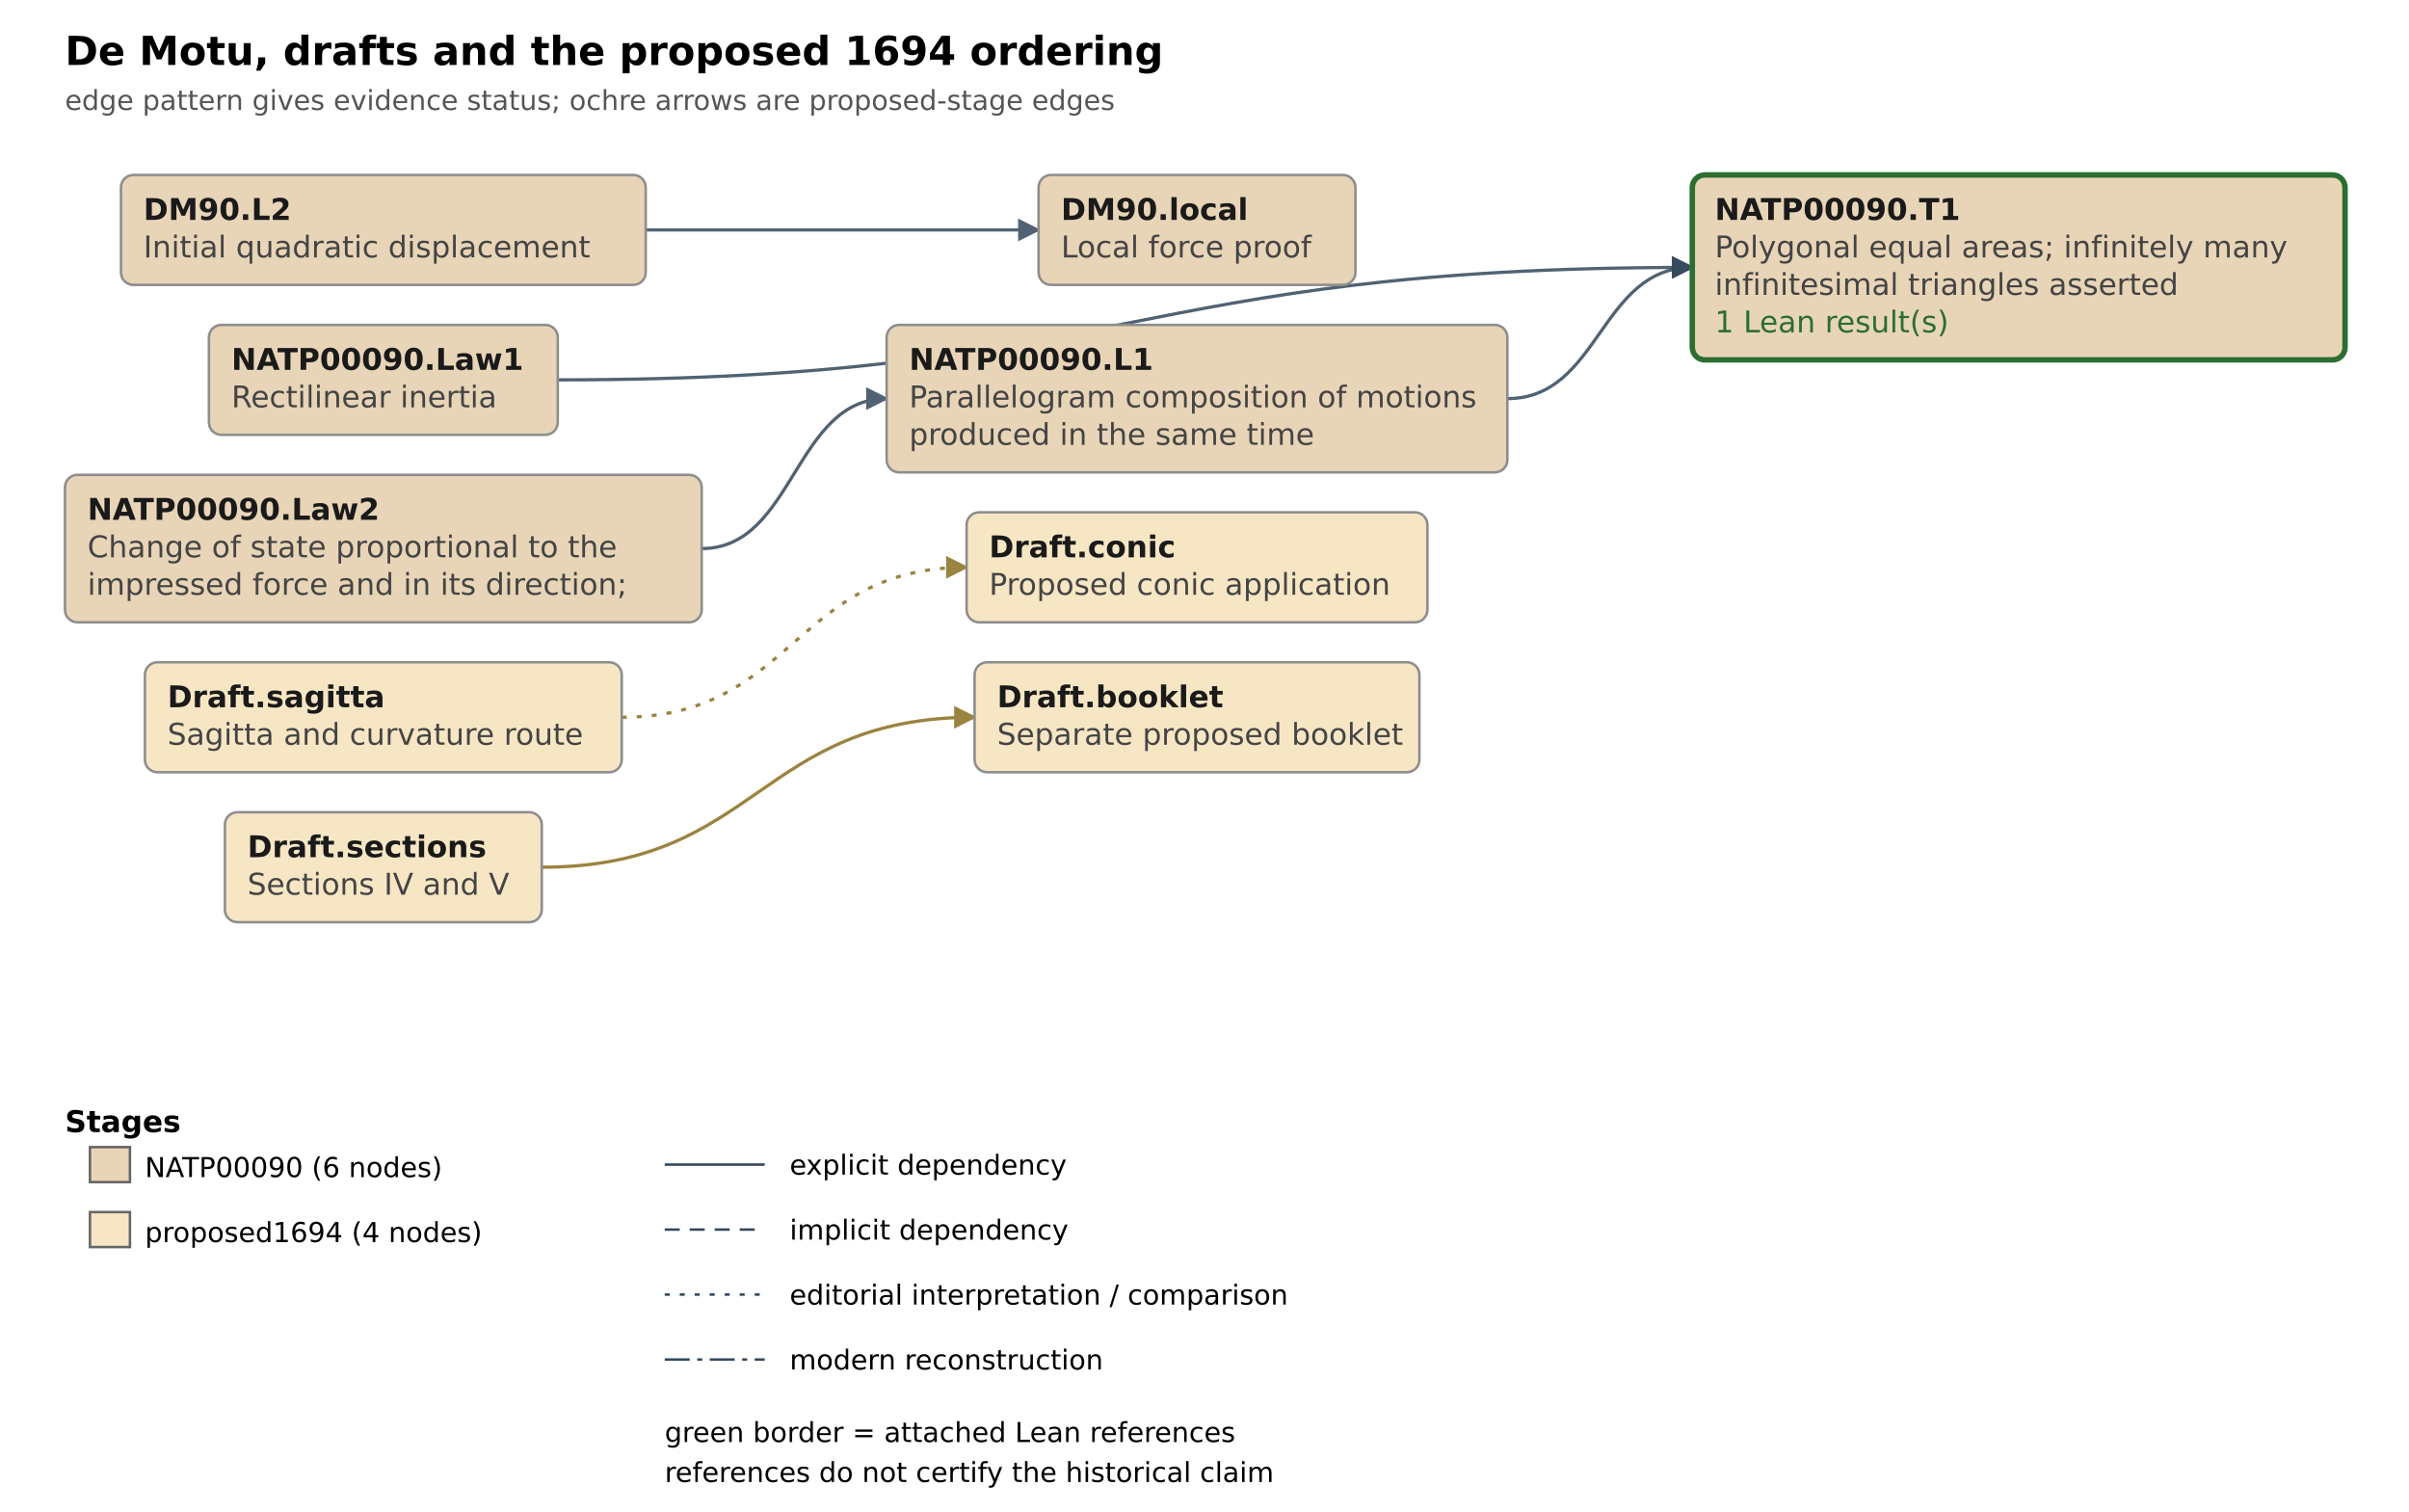
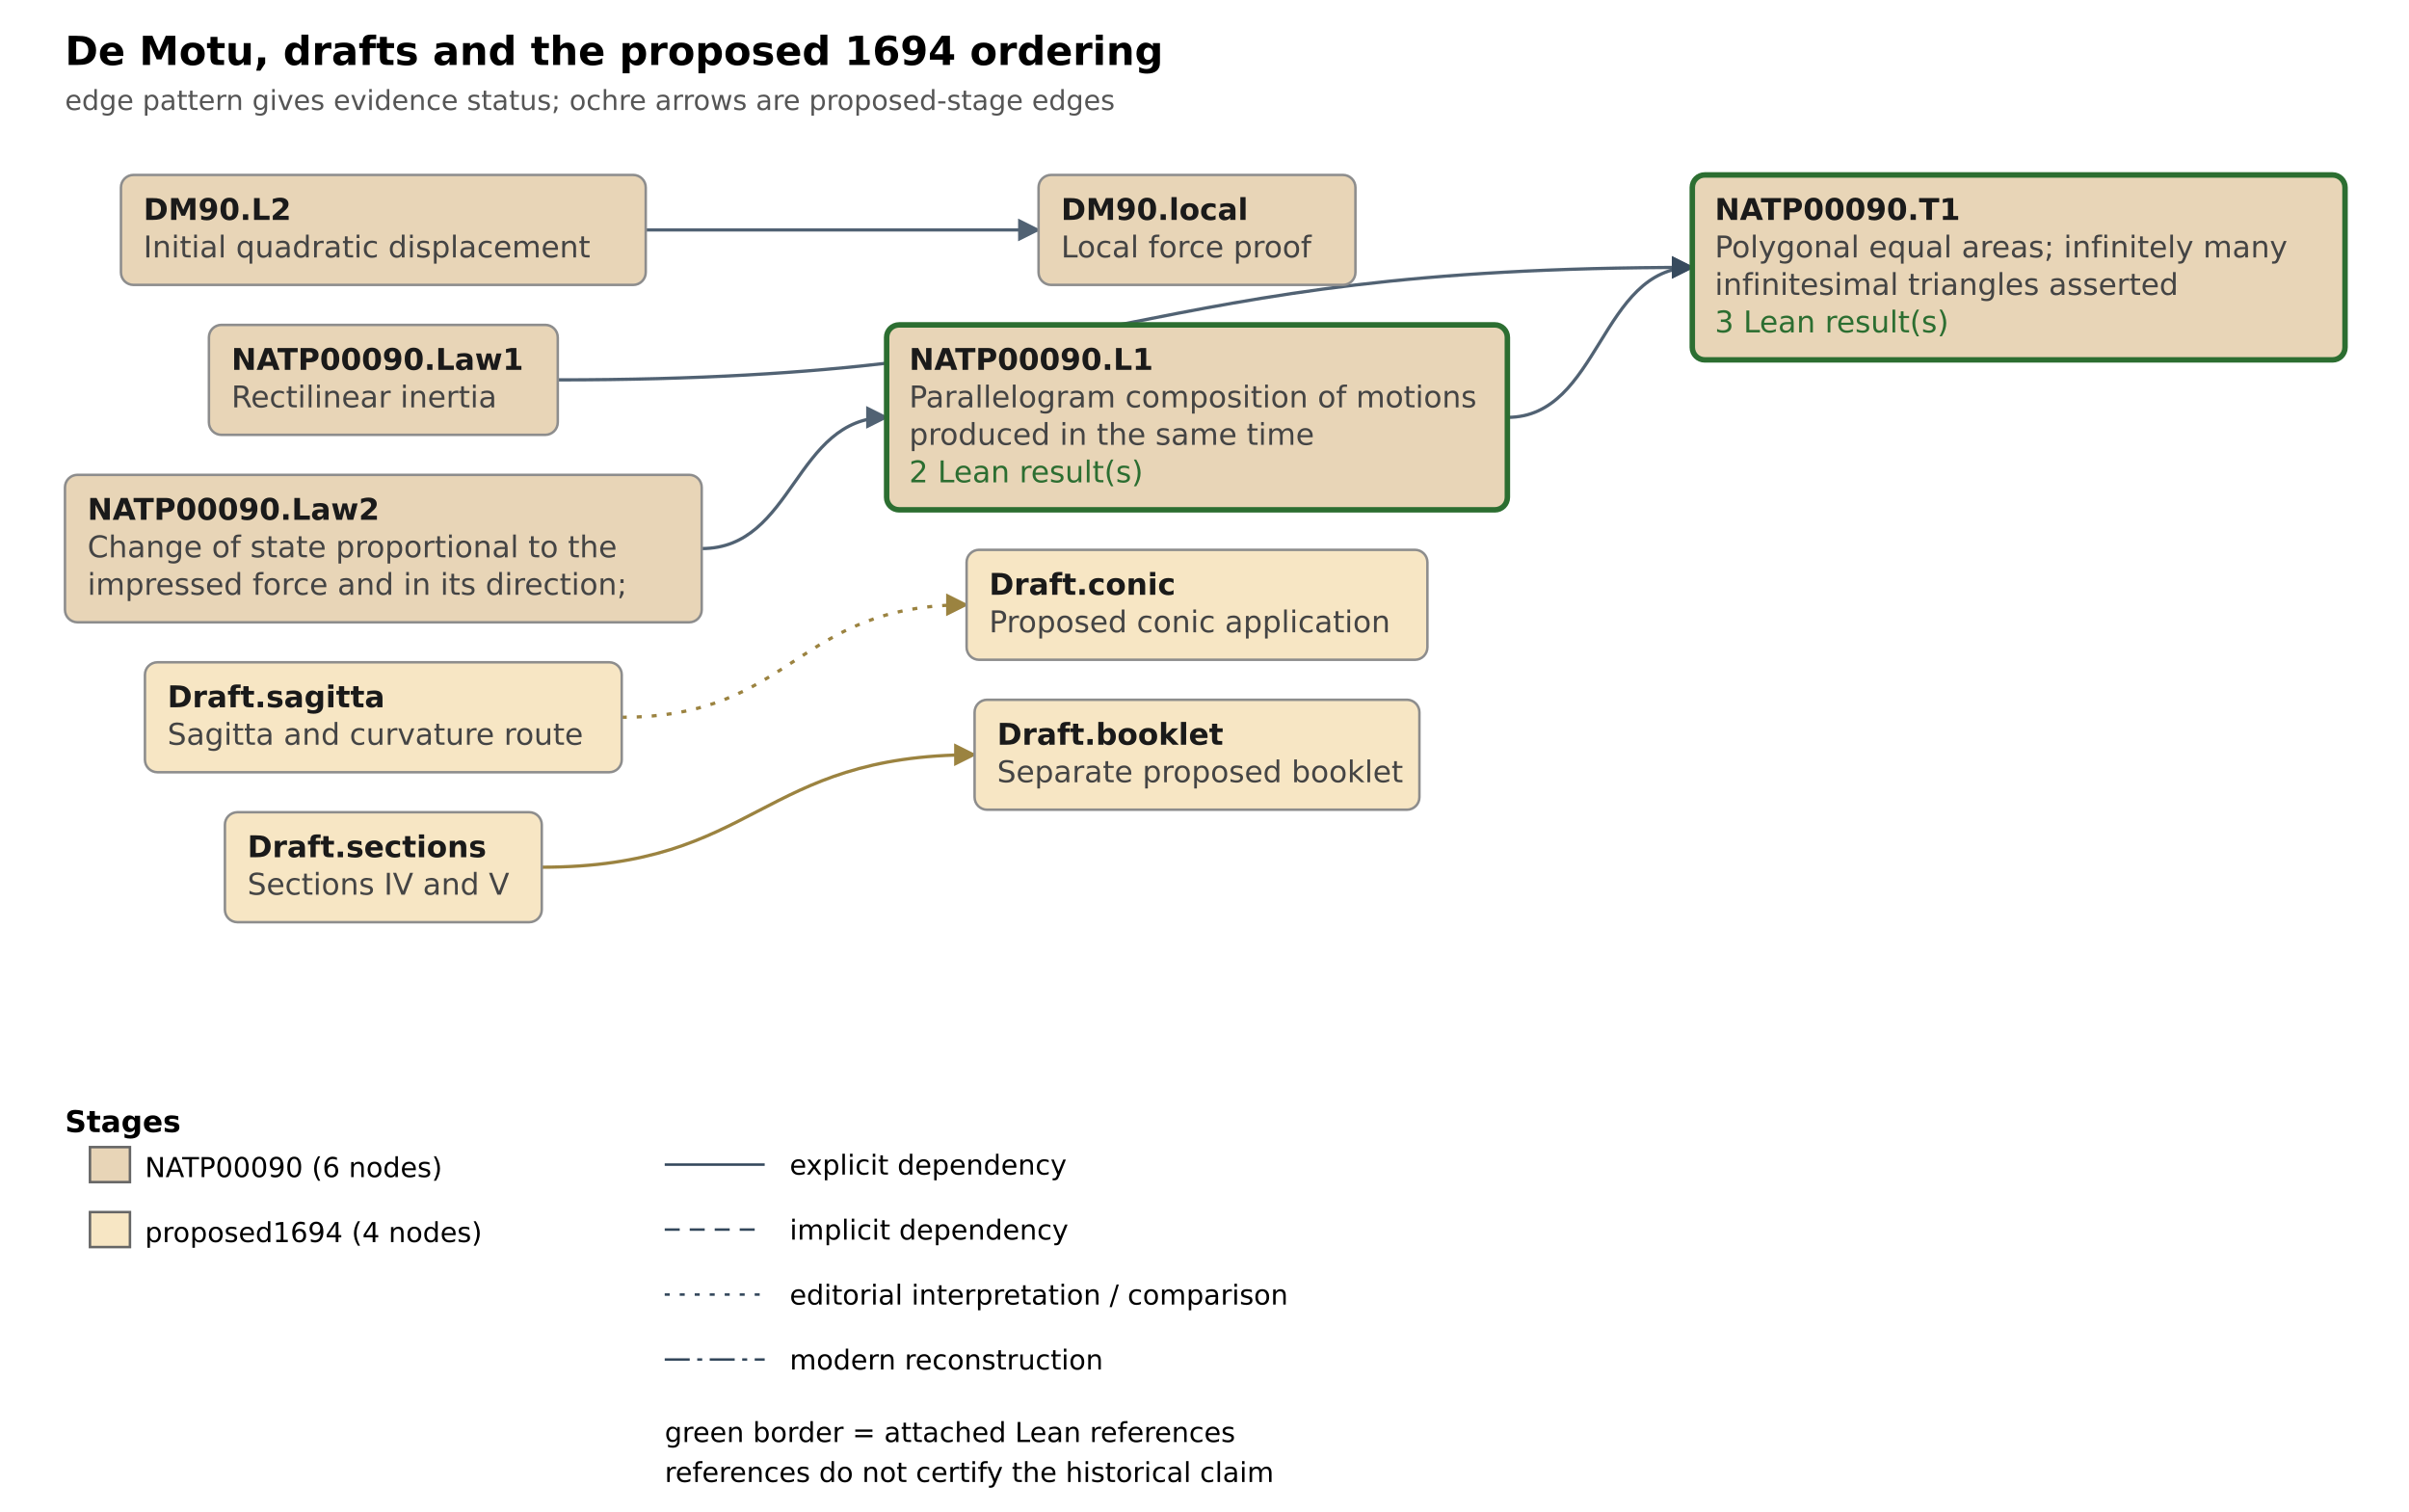
<svg xmlns="http://www.w3.org/2000/svg" width="964" height="605" viewBox="0 0 964 605" font-family="DejaVu Sans, Helvetica, sans-serif">
  <rect width="100%" height="100%" fill="#ffffff" />
  <text x="26" y="26" font-size="16" font-weight="bold">De Motu, drafts and the proposed 1694 ordering</text>
  <text x="26" y="44" font-size="11" fill="#555">edge pattern gives evidence status; ochre arrows are proposed-stage edges</text>
  <defs>
    <marker id="arrow" viewBox="0 0 10 10" refX="9" refY="5" markerWidth="7" markerHeight="7" orient="auto-start-reverse">
      <path d="M 0 0 L 10 5 L 0 10 z" fill="context-stroke" />
    </marker>
  </defs>
  <path d="M 223.2 152.0 C 450.2 152.0, 450.2 107.0, 677.2 107.0" fill="none" stroke="#33475b" stroke-width="1.3" marker-end="url(#arrow)" opacity="0.85" />
-   <path d="M 603.2 159.5 C 640.2 159.5, 640.2 107.0, 677.2 107.0" fill="none" stroke="#33475b" stroke-width="1.3" marker-end="url(#arrow)" opacity="0.85" />
+   <path d="M 603.2 167.0 C 640.2 167.0, 640.2 107.0, 677.2 107.0" fill="none" stroke="#33475b" stroke-width="1.3" marker-end="url(#arrow)" opacity="0.85" />
  <path d="M 258.4 92.0 C 337.0 92.0, 337.0 92.0, 415.6 92.0" fill="none" stroke="#33475b" stroke-width="1.3" marker-end="url(#arrow)" opacity="0.85" />
-   <path d="M 280.8 219.5 C 317.8 219.5, 317.8 159.5, 354.8 159.5" fill="none" stroke="#33475b" stroke-width="1.3" marker-end="url(#arrow)" opacity="0.85" />
-   <path d="M 216.8 347.0 C 303.4 347.0, 303.4 287.0, 390.0 287.0" fill="none" stroke="#8a6d1f" stroke-width="1.3" marker-end="url(#arrow)" opacity="0.85" />
-   <path d="M 248.8 287.0 C 317.8 287.0, 317.8 227.0, 386.8 227.0" fill="none" stroke="#8a6d1f" stroke-width="1.3" stroke-dasharray="2 4" marker-end="url(#arrow)" opacity="0.85" />
+   <path d="M 280.8 219.5 C 317.8 219.5, 317.8 167.0, 354.8 167.0" fill="none" stroke="#33475b" stroke-width="1.3" marker-end="url(#arrow)" opacity="0.85" />
+   <path d="M 216.8 347.0 C 303.4 347.0, 303.4 302.0, 390.0 302.0" fill="none" stroke="#8a6d1f" stroke-width="1.3" marker-end="url(#arrow)" opacity="0.85" />
+   <path d="M 248.8 287.0 C 317.8 287.0, 317.8 242.0, 386.8 242.0" fill="none" stroke="#8a6d1f" stroke-width="1.3" stroke-dasharray="2 4" marker-end="url(#arrow)" opacity="0.85" />
  <rect x="48.4" y="70.0" width="210.0" height="44.0" rx="5" fill="#e8d5b7" stroke="#8d8d8d" stroke-width="1.0" />
  <text x="57.4" y="88.0" font-size="12" font-weight="bold" fill="#1a1a1a">DM90.L2</text>
  <text x="57.4" y="103.0" font-size="12" fill="#444">Initial quadratic displacement</text>
  <rect x="415.6" y="70.0" width="126.8" height="44.0" rx="5" fill="#e8d5b7" stroke="#8d8d8d" stroke-width="1.0" />
  <text x="424.6" y="88.0" font-size="12" font-weight="bold" fill="#1a1a1a">DM90.local</text>
  <text x="424.6" y="103.0" font-size="12" fill="#444">Local force proof</text>
-   <rect x="390.0" y="265.0" width="178.0" height="44.0" rx="5" fill="#f7e6c4" stroke="#8d8d8d" stroke-width="1.0" />
-   <text x="399.0" y="283.0" font-size="12" font-weight="bold" fill="#1a1a1a">Draft.booklet</text>
-   <text x="399.0" y="298.0" font-size="12" fill="#444">Separate proposed booklet</text>
-   <rect x="386.8" y="205.0" width="184.4" height="44.0" rx="5" fill="#f7e6c4" stroke="#8d8d8d" stroke-width="1.0" />
-   <text x="395.8" y="223.0" font-size="12" font-weight="bold" fill="#1a1a1a">Draft.conic</text>
-   <text x="395.8" y="238.0" font-size="12" fill="#444">Proposed conic application</text>
+   <rect x="390.0" y="280.0" width="178.0" height="44.0" rx="5" fill="#f7e6c4" stroke="#8d8d8d" stroke-width="1.0" />
+   <text x="399.0" y="298.0" font-size="12" font-weight="bold" fill="#1a1a1a">Draft.booklet</text>
+   <text x="399.0" y="313.0" font-size="12" fill="#444">Separate proposed booklet</text>
+   <rect x="386.8" y="220.0" width="184.4" height="44.0" rx="5" fill="#f7e6c4" stroke="#8d8d8d" stroke-width="1.0" />
+   <text x="395.8" y="238.0" font-size="12" font-weight="bold" fill="#1a1a1a">Draft.conic</text>
+   <text x="395.8" y="253.0" font-size="12" fill="#444">Proposed conic application</text>
  <rect x="58.0" y="265.0" width="190.8" height="44.0" rx="5" fill="#f7e6c4" stroke="#8d8d8d" stroke-width="1.0" />
  <text x="67.0" y="283.0" font-size="12" font-weight="bold" fill="#1a1a1a">Draft.sagitta</text>
  <text x="67.0" y="298.0" font-size="12" fill="#444">Sagitta and curvature route</text>
  <rect x="90.0" y="325.0" width="126.8" height="44.0" rx="5" fill="#f7e6c4" stroke="#8d8d8d" stroke-width="1.0" />
  <text x="99.0" y="343.0" font-size="12" font-weight="bold" fill="#1a1a1a">Draft.sections</text>
  <text x="99.0" y="358.0" font-size="12" fill="#444">Sections IV and V</text>
-   <rect x="354.8" y="130.0" width="248.4" height="59.0" rx="5" fill="#e8d5b7" stroke="#8d8d8d" stroke-width="1.0" />
+   <rect x="354.8" y="130.0" width="248.4" height="74.0" rx="5" fill="#e8d5b7" stroke="#2c6e31" stroke-width="2.2" />
  <text x="363.8" y="148.0" font-size="12" font-weight="bold" fill="#1a1a1a">NATP00090.L1</text>
  <text x="363.8" y="163.0" font-size="12" fill="#444">Parallelogram composition of motions</text>
  <text x="363.8" y="178.0" font-size="12" fill="#444">produced in the same time</text>
+   <text x="363.8" y="193.0" font-size="12" fill="#2c6e31">2 Lean result(s)</text>
  <rect x="83.6" y="130.0" width="139.6" height="44.0" rx="5" fill="#e8d5b7" stroke="#8d8d8d" stroke-width="1.0" />
  <text x="92.6" y="148.0" font-size="12" font-weight="bold" fill="#1a1a1a">NATP00090.Law1</text>
  <text x="92.6" y="163.0" font-size="12" fill="#444">Rectilinear inertia</text>
  <rect x="26.0" y="190.0" width="254.8" height="59.0" rx="5" fill="#e8d5b7" stroke="#8d8d8d" stroke-width="1.0" />
  <text x="35.0" y="208.0" font-size="12" font-weight="bold" fill="#1a1a1a">NATP00090.Law2</text>
  <text x="35.0" y="223.0" font-size="12" fill="#444">Change of state proportional to the</text>
  <text x="35.0" y="238.0" font-size="12" fill="#444">impressed force and in its direction;</text>
  <rect x="677.2" y="70.0" width="261.2" height="74.0" rx="5" fill="#e8d5b7" stroke="#2c6e31" stroke-width="2.2" />
  <text x="686.2" y="88.0" font-size="12" font-weight="bold" fill="#1a1a1a">NATP00090.T1</text>
  <text x="686.2" y="103.0" font-size="12" fill="#444">Polygonal equal areas; infinitely many</text>
  <text x="686.2" y="118.0" font-size="12" fill="#444">infinitesimal triangles asserted</text>
-   <text x="686.2" y="133.0" font-size="12" fill="#2c6e31">1 Lean result(s)</text>
+   <text x="686.2" y="133.0" font-size="12" fill="#2c6e31">3 Lean result(s)</text>
  <text x="26" y="453" font-size="12" font-weight="bold">Stages</text>
  <rect x="36" y="459" width="16" height="14" fill="#e8d5b7" stroke="#666" />
  <text x="58" y="471" font-size="11">NATP00090 (6 nodes)</text>
  <rect x="36" y="485" width="16" height="14" fill="#f7e6c4" stroke="#666" />
  <text x="58" y="497" font-size="11">proposed1694 (4 nodes)</text>
  <path d="M 266 466 h 40" stroke="#33475b" />
  <text x="316" y="470" font-size="11">explicit dependency</text>
  <path d="M 266 492 h 40" stroke="#33475b" stroke-dasharray="6 4" />
  <text x="316" y="496" font-size="11">implicit dependency</text>
  <path d="M 266 518 h 40" stroke="#33475b" stroke-dasharray="2 4" />
  <text x="316" y="522" font-size="11">editorial interpretation / comparison</text>
  <path d="M 266 544 h 40" stroke="#33475b" stroke-dasharray="10 3 2 3" />
  <text x="316" y="548" font-size="11">modern reconstruction</text>
  <text x="266" y="577" font-size="11">green border = attached Lean references</text>
  <text x="266" y="593" font-size="11">references do not certify the historical claim</text>
</svg>
